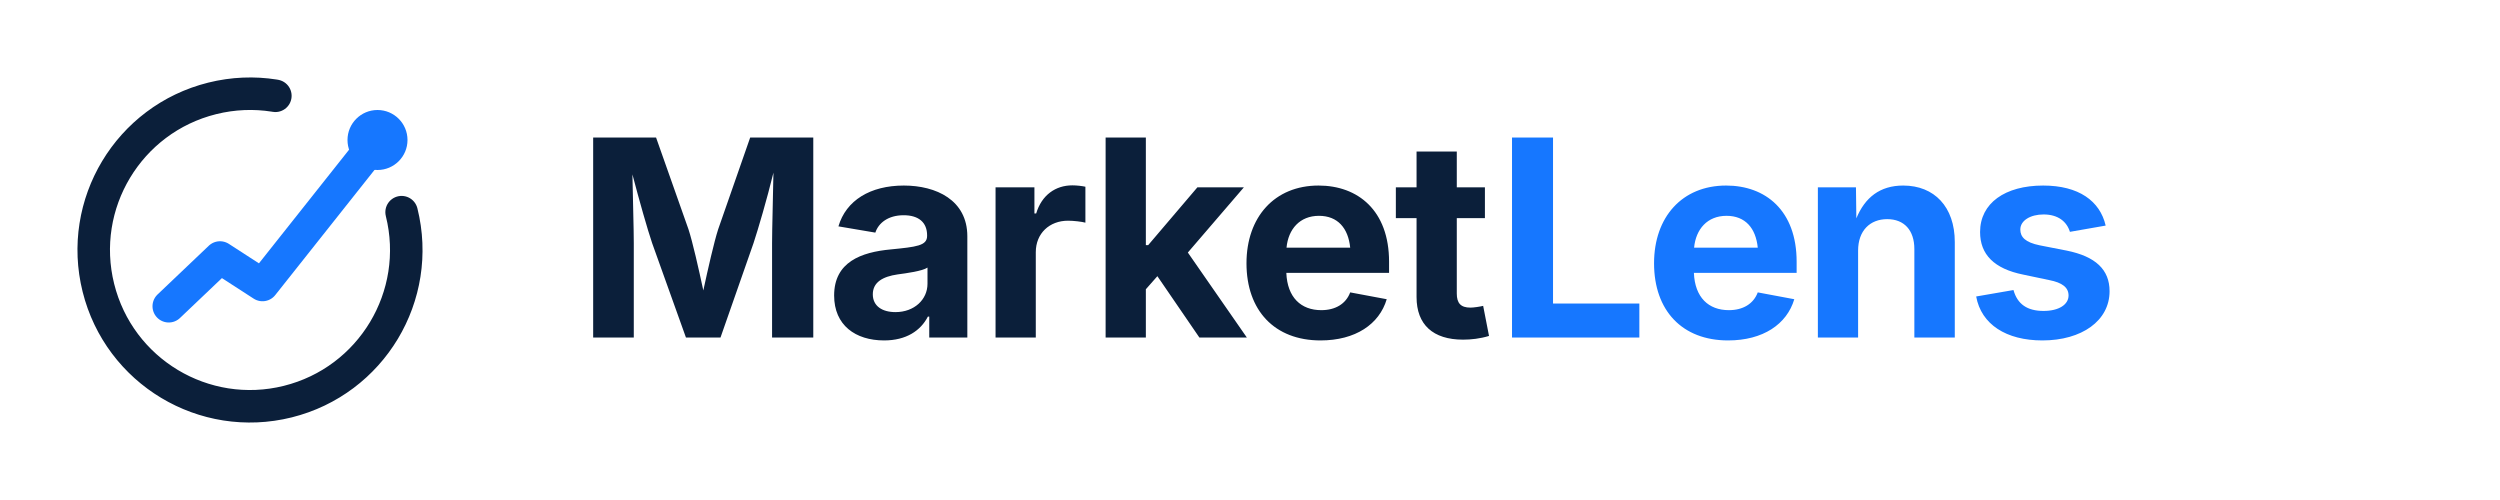
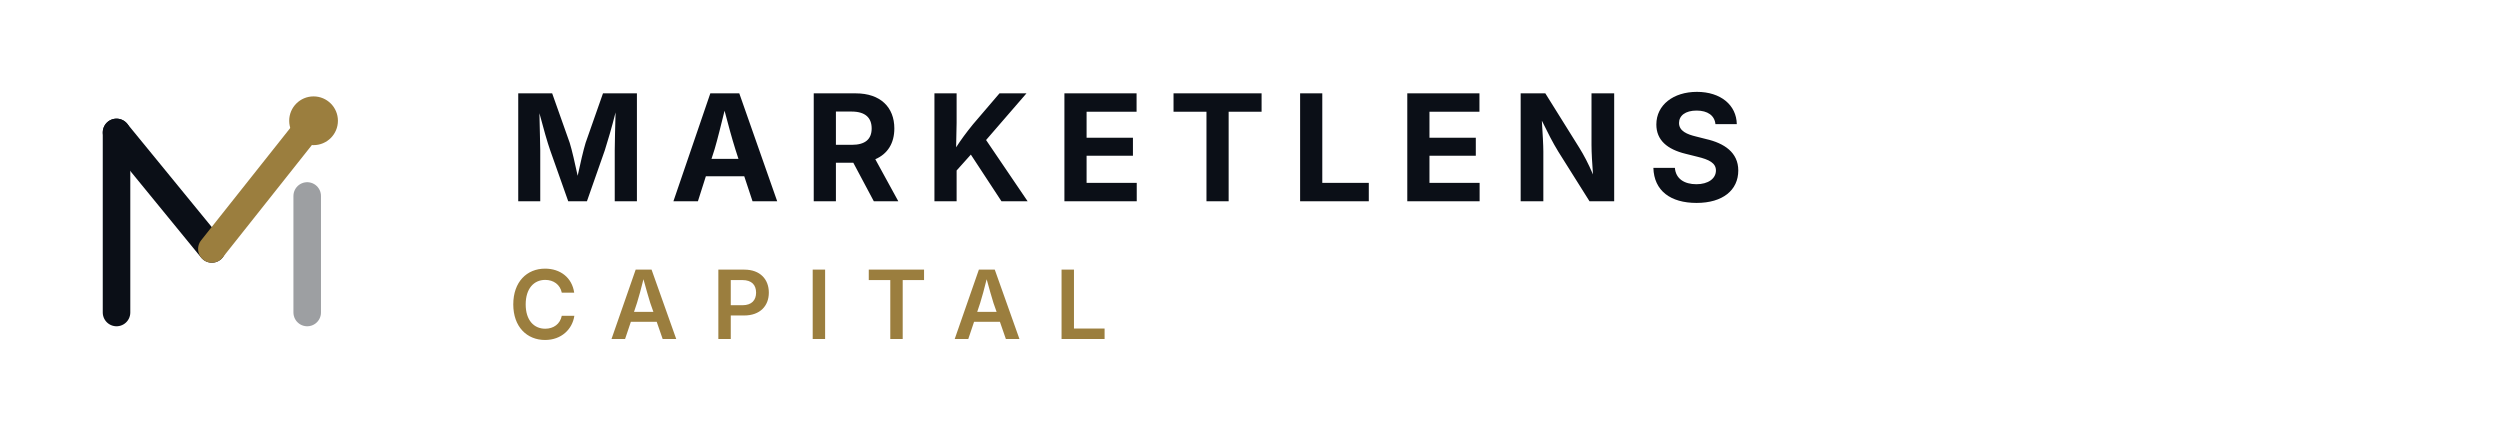
- <svg xmlns="http://www.w3.org/2000/svg" width="200" height="40" viewBox="0 0 200 40" fill="none">
+ <svg xmlns="http://www.w3.org/2000/svg" width="236" height="40" viewBox="0 0 236 40" fill="none">
  <g transform="translate(4 4)">
-     <circle cx="16" cy="16" r="12.5" stroke="#0B1F3A" stroke-width="2.6" stroke-linecap="round" stroke-dasharray="64 14.54" transform="rotate(-14 16 16)" />
-     <path d="M9.5 20.5 L13.6 16.6 L17 18.8 L26.2 7.2" stroke="#1677FF" stroke-width="2.6" stroke-linecap="round" stroke-linejoin="round" />
-     <circle cx="26.2" cy="7.2" r="2.4" fill="#1677FF" />
+     <path d="M7 25.5V8.5" stroke="#0B0F17" stroke-width="2.6" stroke-linecap="round" />
+     <path d="M7 8.5L16 19.5" stroke="#0B0F17" stroke-width="2.6" stroke-linecap="round" stroke-linejoin="round" />
+     <path d="M25 25.5V14.5" stroke="rgba(11,15,23,0.4)" stroke-width="2.6" stroke-linecap="round" />
+     <path d="M16 19.5L25.6 7.4" stroke="#9B7E3E" stroke-width="2.6" stroke-linecap="round" stroke-linejoin="round" />
+     <circle cx="25.6" cy="7.4" r="2.3" fill="#9B7E3E" />
  </g>
-   <text x="46" y="27" font-family="Inter, system-ui, sans-serif" font-weight="700" font-size="22" letter-spacing="-0.5" fill="#0B1F3A">Market<tspan fill="#1677FF">Lens</tspan>
-   </text>
+   <text x="48" y="19" font-family="Inter, ui-sans-serif, system-ui, sans-serif" font-size="14" font-weight="700" letter-spacing="2.2" fill="#0B0F17">MARKETLENS</text>
+   <text x="48" y="32" font-family="Inter, ui-sans-serif, system-ui, sans-serif" font-size="9" font-weight="600" letter-spacing="3.1" fill="#9B7E3E">CAPITAL</text>
</svg>
